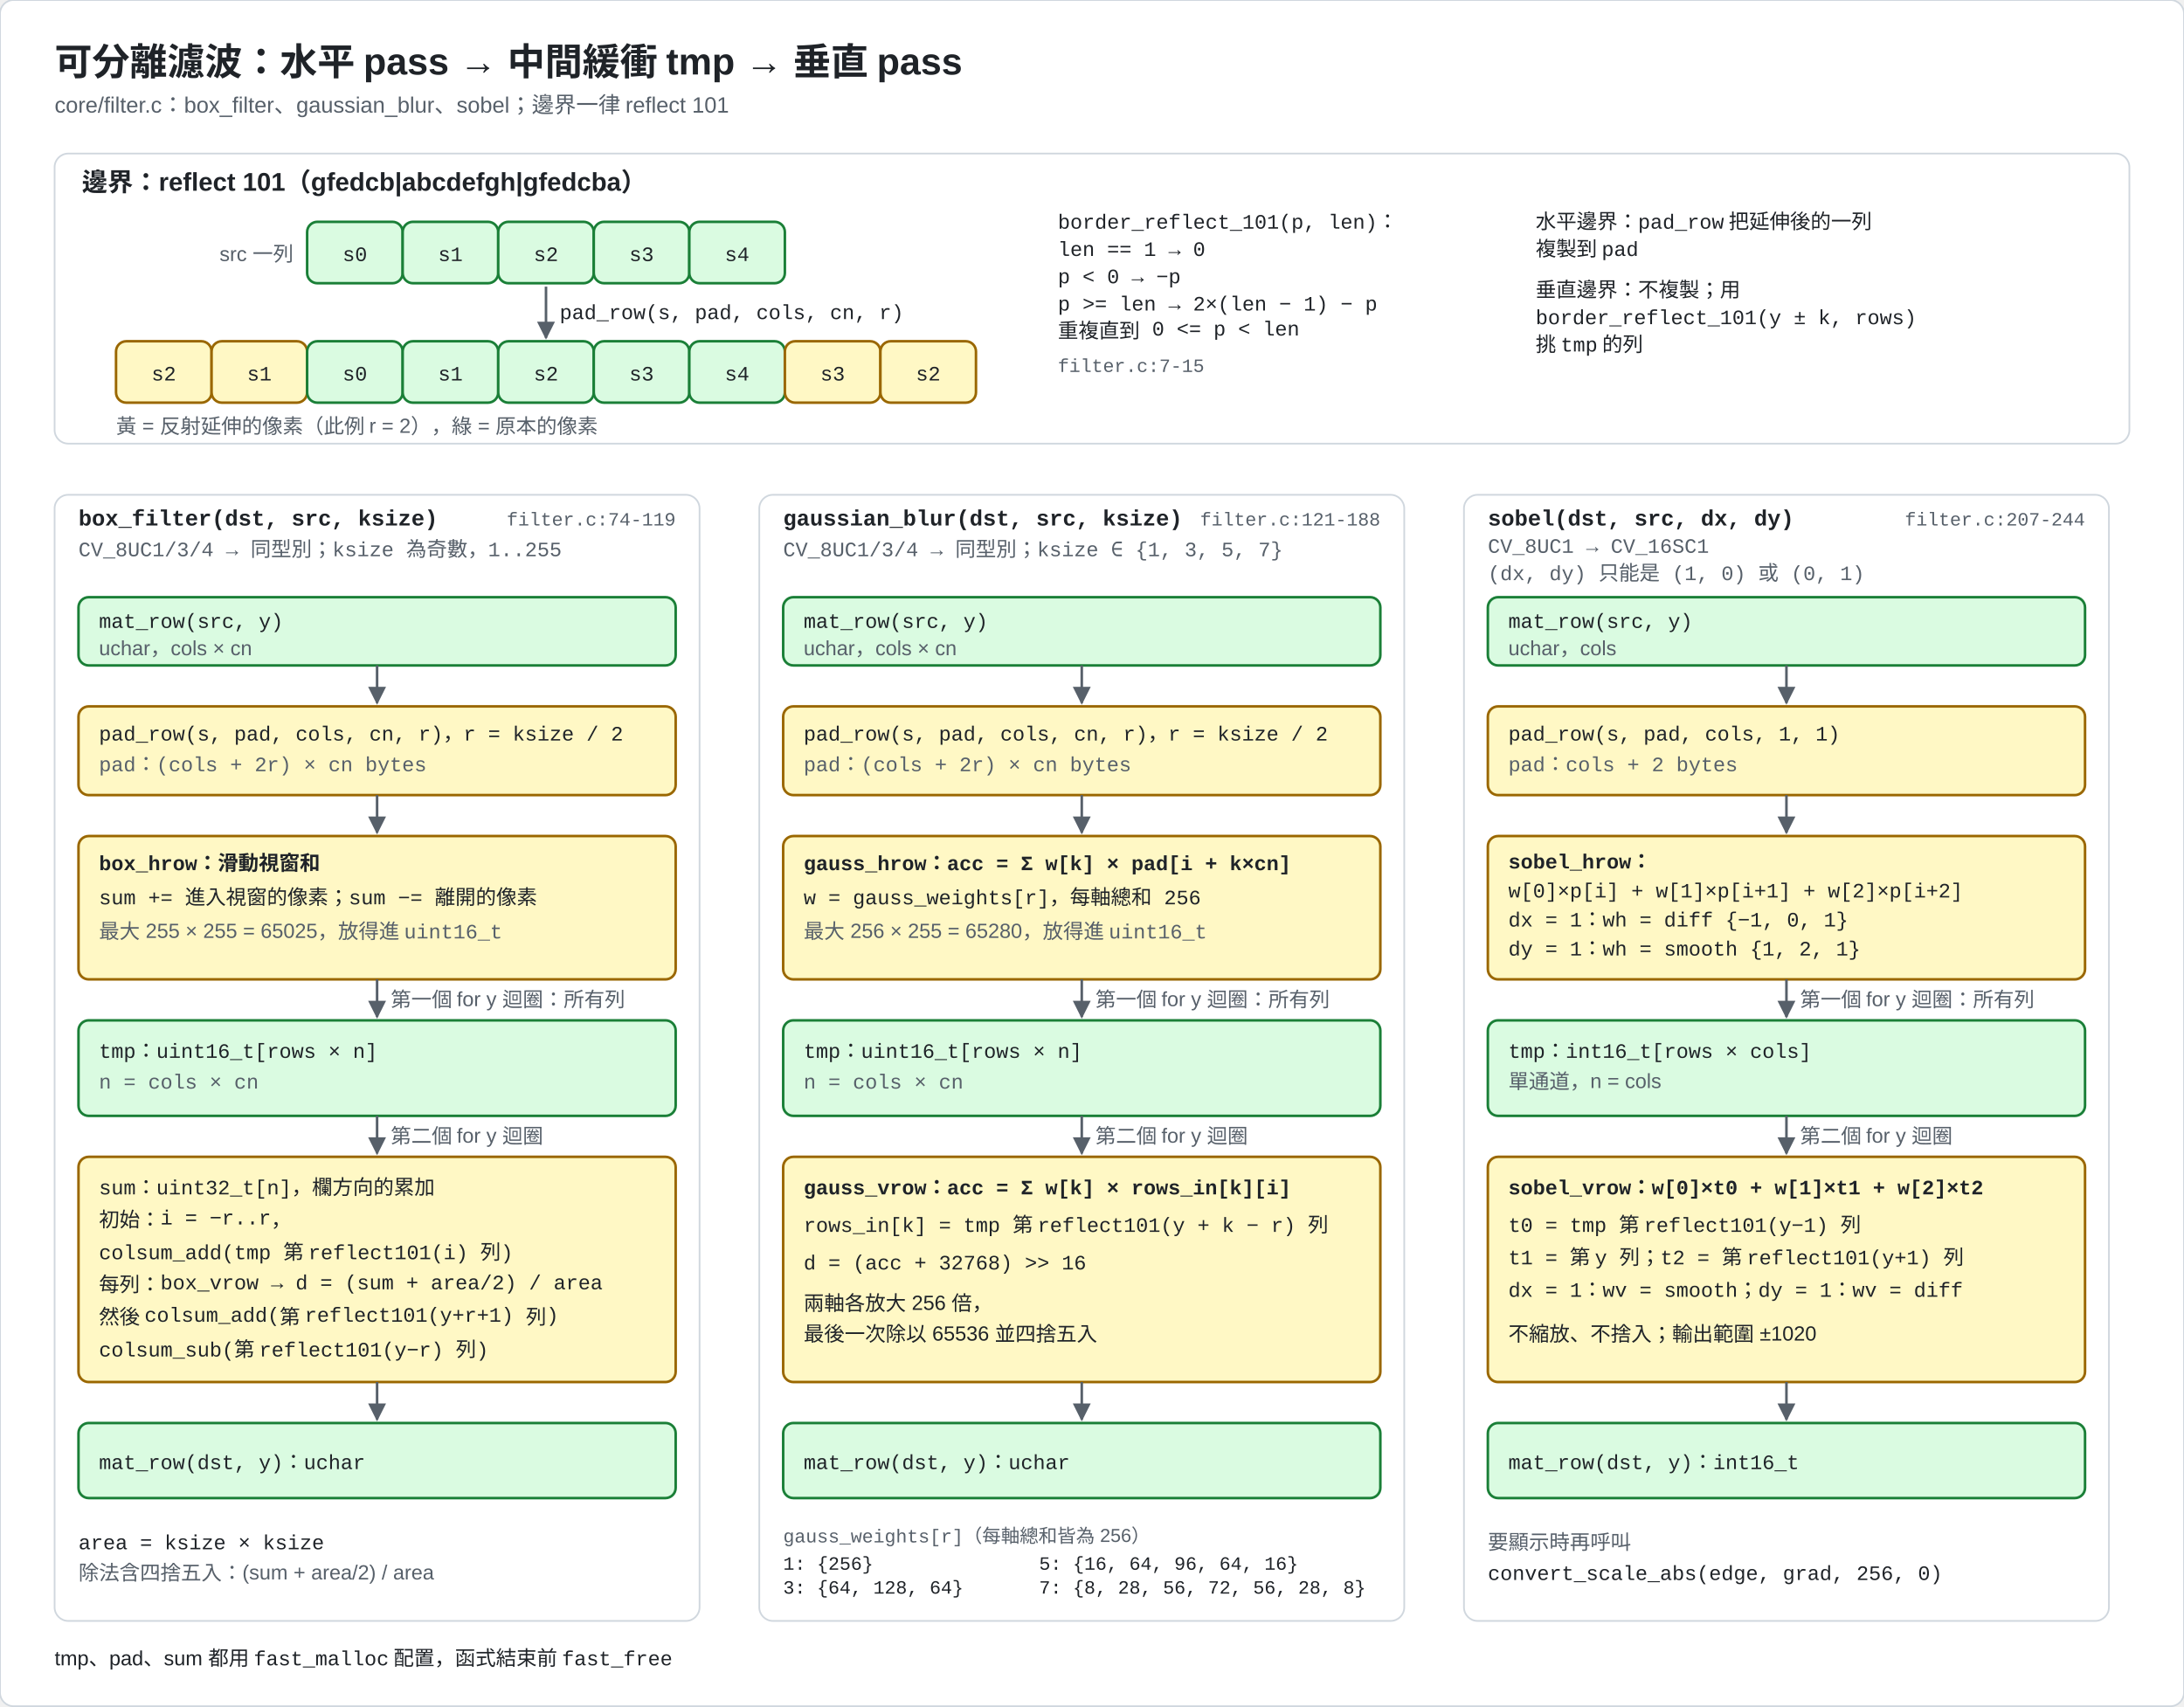
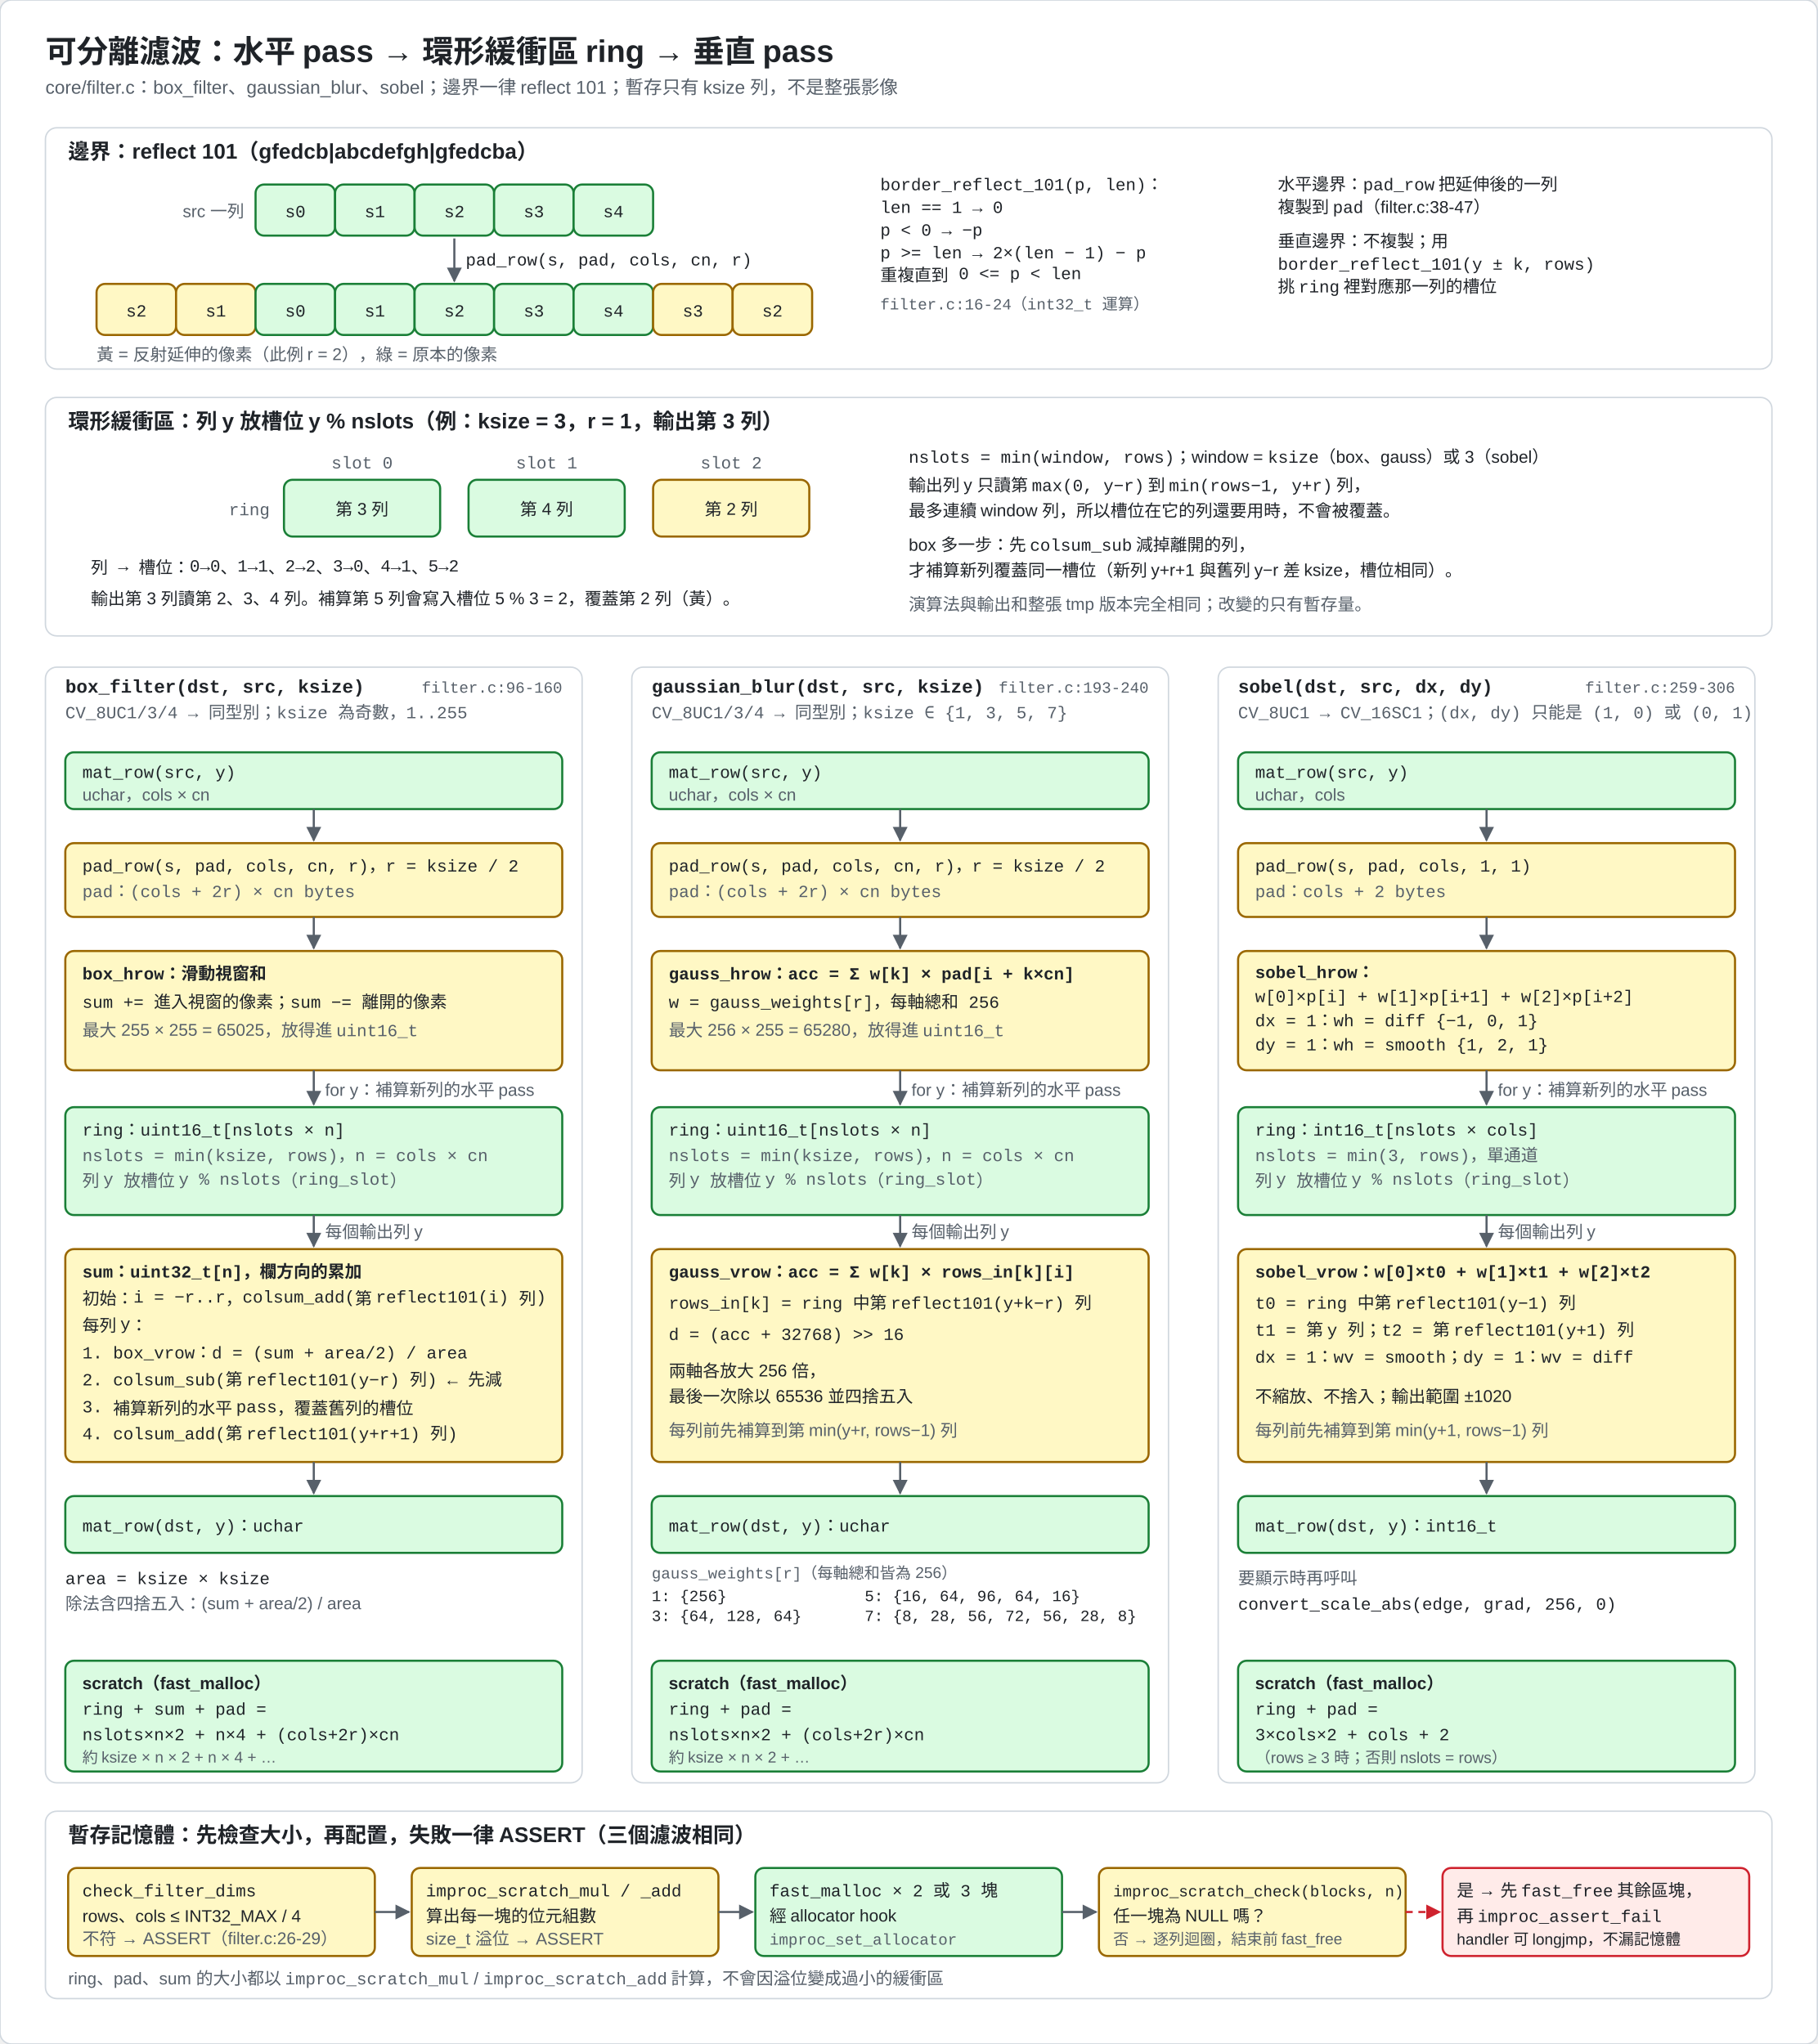
- <svg xmlns="http://www.w3.org/2000/svg" viewBox="0 0 1280 1000" width="1280" height="1000" role="img" aria-labelledby="t d">
+ <svg xmlns="http://www.w3.org/2000/svg" viewBox="0 0 1280 1440" width="1280" height="1440" role="img" aria-labelledby="t d">
  <defs>
    <style>
svg{font-family:"Segoe UI","Microsoft JhengHei","PingFang TC","Noto Sans TC","Helvetica Neue",Arial,sans-serif;font-size:13px}
text{fill:#1F2328}
.m{font-family:ui-monospace,SFMono-Regular,Consolas,"Liberation Mono",Menlo,monospace}
.s12{font-size:12px}.s11{font-size:11px}.h{font-size:15px;font-weight:700}.ttl{font-size:22px;font-weight:700}
.sub{font-size:13px;fill:#57606A}.sec{fill:#57606A}.red{fill:#CF222E}.b{font-weight:700}.mid{text-anchor:middle}.end{text-anchor:end}
.api{fill:#DDF4FF;stroke:#0969DA;stroke-width:1.5}
.data{fill:#DAFBE1;stroke:#1A7F37;stroke-width:1.5}
.kern{fill:#FFF8C5;stroke:#9A6700;stroke-width:1.5}
.exe{fill:#FBEFFF;stroke:#8250DF;stroke-width:1.5}
.ext{fill:#F6F8FA;stroke:#6E7781;stroke-width:1.5}
.err{fill:#FFEBE9;stroke:#CF222E;stroke-width:1.5}
.panel{fill:none;stroke:#D0D7DE;stroke-width:1}
.e{stroke:#57606A;stroke-width:1.5;fill:none}
</style>
    <marker id="arr" viewBox="0 0 10 10" refX="9" refY="5" markerWidth="7" markerHeight="7" orient="auto-start-reverse">
      <path d="M0,0 L10,5 L0,10 z" fill="#57606A" />
    </marker>
    <marker id="arr-red" viewBox="0 0 10 10" refX="9" refY="5" markerWidth="7" markerHeight="7" orient="auto-start-reverse">
      <path d="M0,0 L10,5 L0,10 z" fill="#CF222E" />
    </marker>
  </defs>
-   <rect x="0" y="0" width="1280" height="1000" rx="8" fill="#FFFFFF" stroke="#D0D7DE" />
-   <text x="32" y="44" class="ttl">可分離濾波：水平 pass → 中間緩衝 tmp → 垂直 pass</text>
-   <text x="32" y="66" class="sub">core/filter.c：box_filter、gaussian_blur、sobel；邊界一律 reflect 101</text>
+   <rect x="0" y="0" width="1280" height="1440" rx="8" fill="#FFFFFF" stroke="#D0D7DE" />
+   <text x="32" y="44" class="ttl">可分離濾波：水平 pass → 環形緩衝區 ring → 垂直 pass</text>
+   <text x="32" y="66" class="sub">core/filter.c：box_filter、gaussian_blur、sobel；邊界一律 reflect 101；暫存只有 ksize 列，不是整張影像</text>
  <rect x="32" y="90" width="1216" height="170" rx="8" class="panel" />
  <text x="48" y="112" class="h">邊界：reflect 101（gfedcb|abcdefgh|gfedcba）</text>
  <text x="172" y="153" class="s12 sec end">src 一列</text>
  <g class="m s12">
    <rect x="180" y="130" width="56" height="36" rx="6" class="data" />
    <text x="208" y="153" class="mid">s0</text>
    <rect x="236" y="130" width="56" height="36" rx="6" class="data" />
    <text x="264" y="153" class="mid">s1</text>
    <rect x="292" y="130" width="56" height="36" rx="6" class="data" />
    <text x="320" y="153" class="mid">s2</text>
    <rect x="348" y="130" width="56" height="36" rx="6" class="data" />
    <text x="376" y="153" class="mid">s3</text>
    <rect x="404" y="130" width="56" height="36" rx="6" class="data" />
    <text x="432" y="153" class="mid">s4</text>
    <rect x="68" y="200" width="56" height="36" rx="6" class="kern" />
    <text x="96" y="223" class="mid">s2</text>
    <rect x="124" y="200" width="56" height="36" rx="6" class="kern" />
    <text x="152" y="223" class="mid">s1</text>
    <rect x="180" y="200" width="56" height="36" rx="6" class="data" />
    <text x="208" y="223" class="mid">s0</text>
    <rect x="236" y="200" width="56" height="36" rx="6" class="data" />
    <text x="264" y="223" class="mid">s1</text>
    <rect x="292" y="200" width="56" height="36" rx="6" class="data" />
    <text x="320" y="223" class="mid">s2</text>
    <rect x="348" y="200" width="56" height="36" rx="6" class="data" />
    <text x="376" y="223" class="mid">s3</text>
    <rect x="404" y="200" width="56" height="36" rx="6" class="data" />
    <text x="432" y="223" class="mid">s4</text>
    <rect x="460" y="200" width="56" height="36" rx="6" class="kern" />
    <text x="488" y="223" class="mid">s3</text>
    <rect x="516" y="200" width="56" height="36" rx="6" class="kern" />
    <text x="544" y="223" class="mid">s2</text>
  </g>
  <path d="M320,168 L320,198" class="e" marker-end="url(#arr)" />
  <text x="328" y="187" class="m s12">pad_row(s, pad, cols, cn, r)</text>
  <text x="68" y="254" class="s12 sec">黃 = 反射延伸的像素（此例 r = 2），綠 = 原本的像素</text>
  <g class="m s12">
    <text x="620" y="134">border_reflect_101(p, len)：</text>
    <text x="620" y="150">  len == 1 → 0</text>
    <text x="620" y="166">  p &lt; 0 → −p</text>
    <text x="620" y="182">  p &gt;= len → 2×(len − 1) − p</text>
    <text x="620" y="198">  重複直到 0 &lt;= p &lt; len</text>
-     <text x="620" y="218" class="s11 sec">filter.c:7-15</text>
+     <text x="620" y="218" class="s11 sec">filter.c:16-24（int32_t 運算）</text>
  </g>
  <g class="s12">
    <text x="900" y="134">水平邊界：<tspan class="m">pad_row</tspan> 把延伸後的一列</text>
-     <text x="900" y="150">複製到 <tspan class="m">pad</tspan>
-     </text>
+     <text x="900" y="150">複製到 <tspan class="m">pad</tspan>（filter.c:38-47）</text>
    <text x="900" y="174">垂直邊界：不複製；用</text>
    <text x="900" y="190" class="m">border_reflect_101(y ± k, rows)</text>
-     <text x="900" y="206">挑 <tspan class="m">tmp</tspan> 的列</text>
-   </g>
-   <rect x="32" y="290" width="378" height="660" rx="8" class="panel" />
-   <rect x="445" y="290" width="378" height="660" rx="8" class="panel" />
-   <rect x="858" y="290" width="378" height="660" rx="8" class="panel" />
-   <text x="46" y="308" class="m b">box_filter(dst, src, ksize)</text>
-   <text x="396" y="308" class="m s11 sec end">filter.c:74-119</text>
-   <text x="46" y="326" class="m s12 sec">CV_8UC1/3/4 → 同型別；ksize 為奇數，1..255</text>
-   <rect x="46" y="350" width="350" height="40" rx="6" class="data" />
-   <text x="58" y="368" class="m s12">mat_row(src, y)</text>
-   <text x="58" y="384" class="s12 sec">uchar，cols × cn</text>
-   <path d="M221,390 L221,412" class="e" marker-end="url(#arr)" />
-   <rect x="46" y="414" width="350" height="52" rx="6" class="kern" />
-   <text x="58" y="434" class="m s12">pad_row(s, pad, cols, cn, r)，r = ksize / 2</text>
-   <text x="58" y="452" class="m s12 sec">pad：(cols + 2r) × cn bytes</text>
-   <path d="M221,466 L221,488" class="e" marker-end="url(#arr)" />
-   <rect x="46" y="490" width="350" height="84" rx="6" class="kern" />
-   <text x="58" y="510" class="m s12 b">box_hrow：滑動視窗和</text>
-   <text x="58" y="530" class="m s12">sum += 進入視窗的像素；sum −= 離開的像素</text>
-   <text x="58" y="550" class="s12 sec">最大 255 × 255 = 65025，放得進 <tspan class="m">uint16_t</tspan>
+     <text x="900" y="206">挑 <tspan class="m">ring</tspan> 裡對應那一列的槽位</text>
+   </g>
+   <rect x="32" y="280" width="1216" height="168" rx="8" class="panel" />
+   <text x="48" y="302" class="h">環形緩衝區：列 y 放槽位 y % nslots（例：ksize = 3，r = 1，輸出第 3 列）</text>
+   <g class="m s12 mid">
+     <text x="255" y="330" class="sec">slot 0</text>
+     <text x="385" y="330" class="sec">slot 1</text>
+     <text x="515" y="330" class="sec">slot 2</text>
+   </g>
+   <rect x="200" y="338" width="110" height="40" rx="6" class="data" />
+   <rect x="330" y="338" width="110" height="40" rx="6" class="data" />
+   <rect x="460" y="338" width="110" height="40" rx="6" class="kern" />
+   <g class="s12 mid">
+     <text x="255" y="363">第 3 列</text>
+     <text x="385" y="363">第 4 列</text>
+     <text x="515" y="363">第 2 列</text>
+   </g>
+   <text x="190" y="363" class="m s12 sec end">ring</text>
+   <text x="64" y="404" class="m s12">列 → 槽位：0→0、1→1、2→2、3→0、4→1、5→2</text>
+   <text x="64" y="426" class="s12">輸出第 3 列讀第 2、3、4 列。補算第 5 列會寫入槽位 5 % 3 = 2，覆蓋第 2 列（黃）。</text>
+   <g class="s12">
+     <text x="640" y="326">
+       <tspan class="m">nslots = min(window, rows)</tspan>；window = <tspan class="m">ksize</tspan>（box、gauss）或 3（sobel）</text>
+     <text x="640" y="346">輸出列 y 只讀第 <tspan class="m">max(0, y−r)</tspan> 到 <tspan class="m">min(rows−1, y+r)</tspan> 列，</text>
+     <text x="640" y="364">最多連續 window 列，所以槽位在它的列還要用時，不會被覆蓋。</text>
+     <text x="640" y="388">box 多一步：先 <tspan class="m">colsum_sub</tspan> 減掉離開的列，</text>
+     <text x="640" y="406">才補算新列覆蓋同一槽位（新列 y+r+1 與舊列 y−r 差 ksize，槽位相同）。</text>
+     <text x="640" y="430" class="sec">演算法與輸出和整張 tmp 版本完全相同；改變的只有暫存量。</text>
+   </g>
+   <rect x="32" y="470" width="378" height="786" rx="8" class="panel" />
+   <rect x="445" y="470" width="378" height="786" rx="8" class="panel" />
+   <rect x="858" y="470" width="378" height="786" rx="8" class="panel" />
+   <text x="46" y="488" class="m b">box_filter(dst, src, ksize)</text>
+   <text x="396" y="488" class="m s11 sec end">filter.c:96-160</text>
+   <text x="46" y="506" class="m s12 sec">CV_8UC1/3/4 → 同型別；ksize 為奇數，1..255</text>
+   <rect x="46" y="530" width="350" height="40" rx="6" class="data" />
+   <text x="58" y="548" class="m s12">mat_row(src, y)</text>
+   <text x="58" y="564" class="s12 sec">uchar，cols × cn</text>
+   <path d="M221,570 L221,592" class="e" marker-end="url(#arr)" />
+   <rect x="46" y="594" width="350" height="52" rx="6" class="kern" />
+   <text x="58" y="614" class="m s12">pad_row(s, pad, cols, cn, r)，r = ksize / 2</text>
+   <text x="58" y="632" class="m s12 sec">pad：(cols + 2r) × cn bytes</text>
+   <path d="M221,646 L221,668" class="e" marker-end="url(#arr)" />
+   <rect x="46" y="670" width="350" height="84" rx="6" class="kern" />
+   <text x="58" y="690" class="m s12 b">box_hrow：滑動視窗和</text>
+   <text x="58" y="710" class="m s12">sum += 進入視窗的像素；sum −= 離開的像素</text>
+   <text x="58" y="730" class="s12 sec">最大 255 × 255 = 65025，放得進 <tspan class="m">uint16_t</tspan>
  </text>
-   <path d="M221,574 L221,596" class="e" marker-end="url(#arr)" />
-   <text x="229" y="590" class="s12 sec">第一個 for y 迴圈：所有列</text>
-   <rect x="46" y="598" width="350" height="56" rx="6" class="data" />
-   <text x="58" y="620" class="m s12">tmp：uint16_t[rows × n]</text>
-   <text x="58" y="638" class="m s12 sec">n = cols × cn</text>
-   <path d="M221,654 L221,676" class="e" marker-end="url(#arr)" />
-   <text x="229" y="670" class="s12 sec">第二個 for y 迴圈</text>
-   <rect x="46" y="678" width="350" height="132" rx="6" class="kern" />
-   <g class="m s12">
-     <text x="58" y="700">sum：uint32_t[n]，欄方向的累加</text>
-     <text x="58" y="719">初始：i = −r..r，</text>
-     <text x="58" y="738">  colsum_add(tmp 第 reflect101(i) 列)</text>
-     <text x="58" y="757">每列：box_vrow → d = (sum + area/2) / area</text>
-     <text x="58" y="776">然後 colsum_add(第 reflect101(y+r+1) 列)</text>
-     <text x="58" y="795">      colsum_sub(第 reflect101(y−r) 列)</text>
-   </g>
-   <path d="M221,810 L221,832" class="e" marker-end="url(#arr)" />
-   <rect x="46" y="834" width="350" height="44" rx="6" class="data" />
-   <text x="58" y="861" class="m s12">mat_row(dst, y)：uchar</text>
-   <text x="46" y="908" class="m s12">area = ksize × ksize</text>
-   <text x="46" y="926" class="s12 sec">除法含四捨五入：(sum + area/2) / area</text>
-   <text x="459" y="308" class="m b">gaussian_blur(dst, src, ksize)</text>
-   <text x="809" y="308" class="m s11 sec end">filter.c:121-188</text>
-   <text x="459" y="326" class="m s12 sec">CV_8UC1/3/4 → 同型別；ksize ∈ {1, 3, 5, 7}</text>
-   <rect x="459" y="350" width="350" height="40" rx="6" class="data" />
-   <text x="471" y="368" class="m s12">mat_row(src, y)</text>
-   <text x="471" y="384" class="s12 sec">uchar，cols × cn</text>
-   <path d="M634,390 L634,412" class="e" marker-end="url(#arr)" />
-   <rect x="459" y="414" width="350" height="52" rx="6" class="kern" />
-   <text x="471" y="434" class="m s12">pad_row(s, pad, cols, cn, r)，r = ksize / 2</text>
-   <text x="471" y="452" class="m s12 sec">pad：(cols + 2r) × cn bytes</text>
-   <path d="M634,466 L634,488" class="e" marker-end="url(#arr)" />
-   <rect x="459" y="490" width="350" height="84" rx="6" class="kern" />
-   <text x="471" y="510" class="m s12 b">gauss_hrow：acc = Σ w[k] × pad[i + k×cn]</text>
-   <text x="471" y="530" class="m s12">w = gauss_weights[r]，每軸總和 256</text>
-   <text x="471" y="550" class="s12 sec">最大 256 × 255 = 65280，放得進 <tspan class="m">uint16_t</tspan>
+   <path d="M221,754 L221,778" class="e" marker-end="url(#arr)" />
+   <text x="229" y="772" class="s12 sec">for y：補算新列的水平 pass</text>
+   <rect x="46" y="780" width="350" height="76" rx="6" class="data" />
+   <text x="58" y="800" class="m s12">ring：uint16_t[nslots × n]</text>
+   <text x="58" y="818" class="m s12 sec">nslots = min(ksize, rows)，n = cols × cn</text>
+   <text x="58" y="836" class="m s12 sec">列 y 放槽位 y % nslots（ring_slot）</text>
+   <path d="M221,856 L221,878" class="e" marker-end="url(#arr)" />
+   <text x="229" y="872" class="s12 sec">每個輸出列 y</text>
+   <rect x="46" y="880" width="350" height="150" rx="6" class="kern" />
+   <text x="58" y="900" class="m s12 b">sum：uint32_t[n]，欄方向的累加</text>
+   <text x="58" y="919" class="m s12">初始：i = −r..r，colsum_add(第 reflect101(i) 列)</text>
+   <text x="58" y="938" class="m s12">每列 y：</text>
+   <text x="58" y="957" class="m s12">1. box_vrow：d = (sum + area/2) / area</text>
+   <text x="58" y="976" class="m s12">2. colsum_sub(第 reflect101(y−r) 列)  ← 先減</text>
+   <text x="58" y="995" class="m s12">3. 補算新列的水平 pass，覆蓋舊列的槽位</text>
+   <text x="58" y="1014" class="m s12">4. colsum_add(第 reflect101(y+r+1) 列)</text>
+   <path d="M221,1030 L221,1052" class="e" marker-end="url(#arr)" />
+   <rect x="46" y="1054" width="350" height="40" rx="6" class="data" />
+   <text x="58" y="1079" class="m s12">mat_row(dst, y)：uchar</text>
+   <rect x="46" y="1170" width="350" height="78" rx="6" class="data" />
+   <text x="58" y="1190" class="s12 b">scratch（fast_malloc）</text>
+   <text x="58" y="1208" class="m s12">ring + sum + pad =</text>
+   <text x="58" y="1226" class="m s12">nslots×n×2 + n×4 + (cols+2r)×cn</text>
+   <text x="58" y="1242" class="s11 sec">約 ksize × n × 2 + n × 4 + …</text>
+   <text x="46" y="1116" class="m s12">area = ksize × ksize</text>
+   <text x="46" y="1134" class="s12 sec">除法含四捨五入：(sum + area/2) / area</text>
+   <text x="459" y="488" class="m b">gaussian_blur(dst, src, ksize)</text>
+   <text x="809" y="488" class="m s11 sec end">filter.c:193-240</text>
+   <text x="459" y="506" class="m s12 sec">CV_8UC1/3/4 → 同型別；ksize ∈ {1, 3, 5, 7}</text>
+   <rect x="459" y="530" width="350" height="40" rx="6" class="data" />
+   <text x="471" y="548" class="m s12">mat_row(src, y)</text>
+   <text x="471" y="564" class="s12 sec">uchar，cols × cn</text>
+   <path d="M634,570 L634,592" class="e" marker-end="url(#arr)" />
+   <rect x="459" y="594" width="350" height="52" rx="6" class="kern" />
+   <text x="471" y="614" class="m s12">pad_row(s, pad, cols, cn, r)，r = ksize / 2</text>
+   <text x="471" y="632" class="m s12 sec">pad：(cols + 2r) × cn bytes</text>
+   <path d="M634,646 L634,668" class="e" marker-end="url(#arr)" />
+   <rect x="459" y="670" width="350" height="84" rx="6" class="kern" />
+   <text x="471" y="690" class="m s12 b">gauss_hrow：acc = Σ w[k] × pad[i + k×cn]</text>
+   <text x="471" y="710" class="m s12">w = gauss_weights[r]，每軸總和 256</text>
+   <text x="471" y="730" class="s12 sec">最大 256 × 255 = 65280，放得進 <tspan class="m">uint16_t</tspan>
  </text>
-   <path d="M634,574 L634,596" class="e" marker-end="url(#arr)" />
-   <text x="642" y="590" class="s12 sec">第一個 for y 迴圈：所有列</text>
-   <rect x="459" y="598" width="350" height="56" rx="6" class="data" />
-   <text x="471" y="620" class="m s12">tmp：uint16_t[rows × n]</text>
-   <text x="471" y="638" class="m s12 sec">n = cols × cn</text>
-   <path d="M634,654 L634,676" class="e" marker-end="url(#arr)" />
-   <text x="642" y="670" class="s12 sec">第二個 for y 迴圈</text>
-   <rect x="459" y="678" width="350" height="132" rx="6" class="kern" />
-   <g class="m s12">
-     <text x="471" y="700" class="b">gauss_vrow：acc = Σ w[k] × rows_in[k][i]</text>
-     <text x="471" y="722">rows_in[k] = tmp 第 reflect101(y + k − r) 列</text>
-     <text x="471" y="744">d = (acc + 32768) &gt;&gt; 16</text>
-   </g>
-   <text x="471" y="768" class="s12">兩軸各放大 256 倍，</text>
-   <text x="471" y="786" class="s12">最後一次除以 65536 並四捨五入</text>
-   <path d="M634,810 L634,832" class="e" marker-end="url(#arr)" />
-   <rect x="459" y="834" width="350" height="44" rx="6" class="data" />
-   <text x="471" y="861" class="m s12">mat_row(dst, y)：uchar</text>
-   <text x="459" y="904" class="s11 sec">
+   <path d="M634,754 L634,778" class="e" marker-end="url(#arr)" />
+   <text x="642" y="772" class="s12 sec">for y：補算新列的水平 pass</text>
+   <rect x="459" y="780" width="350" height="76" rx="6" class="data" />
+   <text x="471" y="800" class="m s12">ring：uint16_t[nslots × n]</text>
+   <text x="471" y="818" class="m s12 sec">nslots = min(ksize, rows)，n = cols × cn</text>
+   <text x="471" y="836" class="m s12 sec">列 y 放槽位 y % nslots（ring_slot）</text>
+   <path d="M634,856 L634,878" class="e" marker-end="url(#arr)" />
+   <text x="642" y="872" class="s12 sec">每個輸出列 y</text>
+   <rect x="459" y="880" width="350" height="150" rx="6" class="kern" />
+   <text x="471" y="900" class="m s12 b">gauss_vrow：acc = Σ w[k] × rows_in[k][i]</text>
+   <text x="471" y="922" class="m s12">rows_in[k] = ring 中第 reflect101(y+k−r) 列</text>
+   <text x="471" y="944" class="m s12">d = (acc + 32768) &gt;&gt; 16</text>
+   <text x="471" y="970" class="s12">兩軸各放大 256 倍，</text>
+   <text x="471" y="988" class="s12">最後一次除以 65536 並四捨五入</text>
+   <text x="471" y="1012" class="s12 sec">每列前先補算到第 min(y+r, rows−1) 列</text>
+   <path d="M634,1030 L634,1052" class="e" marker-end="url(#arr)" />
+   <rect x="459" y="1054" width="350" height="40" rx="6" class="data" />
+   <text x="471" y="1079" class="m s12">mat_row(dst, y)：uchar</text>
+   <rect x="459" y="1170" width="350" height="78" rx="6" class="data" />
+   <text x="471" y="1190" class="s12 b">scratch（fast_malloc）</text>
+   <text x="471" y="1208" class="m s12">ring + pad =</text>
+   <text x="471" y="1226" class="m s12">nslots×n×2 + (cols+2r)×cn</text>
+   <text x="471" y="1242" class="s11 sec">約 ksize × n × 2 + …</text>
+   <text x="459" y="1112" class="s11 sec">
    <tspan class="m">gauss_weights[r]</tspan>（每軸總和皆為 256）</text>
  <g class="m s11">
-     <text x="459" y="920">1: {256}</text>
-     <text x="459" y="934">3: {64, 128, 64}</text>
-     <text x="609" y="920">5: {16, 64, 96, 64, 16}</text>
-     <text x="609" y="934">7: {8, 28, 56, 72, 56, 28, 8}</text>
-   </g>
-   <text x="872" y="308" class="m b">sobel(dst, src, dx, dy)</text>
-   <text x="1222" y="308" class="m s11 sec end">filter.c:207-244</text>
-   <text x="872" y="324" class="m s12 sec">CV_8UC1 → CV_16SC1</text>
-   <text x="872" y="340" class="m s12 sec">(dx, dy) 只能是 (1, 0) 或 (0, 1)</text>
-   <rect x="872" y="350" width="350" height="40" rx="6" class="data" />
-   <text x="884" y="368" class="m s12">mat_row(src, y)</text>
-   <text x="884" y="384" class="s12 sec">uchar，cols</text>
-   <path d="M1047,390 L1047,412" class="e" marker-end="url(#arr)" />
-   <rect x="872" y="414" width="350" height="52" rx="6" class="kern" />
-   <text x="884" y="434" class="m s12">pad_row(s, pad, cols, 1, 1)</text>
-   <text x="884" y="452" class="m s12 sec">pad：cols + 2 bytes</text>
-   <path d="M1047,466 L1047,488" class="e" marker-end="url(#arr)" />
-   <rect x="872" y="490" width="350" height="84" rx="6" class="kern" />
-   <g class="m s12">
-     <text x="884" y="509" class="b">sobel_hrow：</text>
-     <text x="884" y="526">w[0]×p[i] + w[1]×p[i+1] + w[2]×p[i+2]</text>
-     <text x="884" y="543">dx = 1：wh = diff {−1, 0, 1}</text>
-     <text x="884" y="560">dy = 1：wh = smooth {1, 2, 1}</text>
-   </g>
-   <path d="M1047,574 L1047,596" class="e" marker-end="url(#arr)" />
-   <text x="1055" y="590" class="s12 sec">第一個 for y 迴圈：所有列</text>
-   <rect x="872" y="598" width="350" height="56" rx="6" class="data" />
-   <text x="884" y="620" class="m s12">tmp：int16_t[rows × cols]</text>
-   <text x="884" y="638" class="s12 sec">單通道，n = cols</text>
-   <path d="M1047,654 L1047,676" class="e" marker-end="url(#arr)" />
-   <text x="1055" y="670" class="s12 sec">第二個 for y 迴圈</text>
-   <rect x="872" y="678" width="350" height="132" rx="6" class="kern" />
-   <g class="m s12">
-     <text x="884" y="700" class="b">sobel_vrow：w[0]×t0 + w[1]×t1 + w[2]×t2</text>
-     <text x="884" y="722">t0 = tmp 第 reflect101(y−1) 列</text>
-     <text x="884" y="741">t1 = 第 y 列；t2 = 第 reflect101(y+1) 列</text>
-     <text x="884" y="760">dx = 1：wv = smooth；dy = 1：wv = diff</text>
-   </g>
-   <text x="884" y="786" class="s12">不縮放、不捨入；輸出範圍 ±1020</text>
-   <path d="M1047,810 L1047,832" class="e" marker-end="url(#arr)" />
-   <rect x="872" y="834" width="350" height="44" rx="6" class="data" />
-   <text x="884" y="861" class="m s12">mat_row(dst, y)：int16_t</text>
-   <text x="872" y="908" class="s12 sec">要顯示時再呼叫</text>
-   <text x="872" y="926" class="m s12">convert_scale_abs(edge, grad, 256, 0)</text>
-   <text x="32" y="976" class="s12">tmp、pad、sum 都用 <tspan class="m">fast_malloc</tspan> 配置，函式結束前 <tspan class="m">fast_free</tspan>
+     <text x="459" y="1128">1: {256}</text>
+     <text x="459" y="1142">3: {64, 128, 64}</text>
+     <text x="609" y="1128">5: {16, 64, 96, 64, 16}</text>
+     <text x="609" y="1142">7: {8, 28, 56, 72, 56, 28, 8}</text>
+   </g>
+   <text x="872" y="488" class="m b">sobel(dst, src, dx, dy)</text>
+   <text x="1222" y="488" class="m s11 sec end">filter.c:259-306</text>
+   <text x="872" y="506" class="m s12 sec">CV_8UC1 → CV_16SC1；(dx, dy) 只能是 (1, 0) 或 (0, 1)</text>
+   <rect x="872" y="530" width="350" height="40" rx="6" class="data" />
+   <text x="884" y="548" class="m s12">mat_row(src, y)</text>
+   <text x="884" y="564" class="s12 sec">uchar，cols</text>
+   <path d="M1047,570 L1047,592" class="e" marker-end="url(#arr)" />
+   <rect x="872" y="594" width="350" height="52" rx="6" class="kern" />
+   <text x="884" y="614" class="m s12">pad_row(s, pad, cols, 1, 1)</text>
+   <text x="884" y="632" class="m s12 sec">pad：cols + 2 bytes</text>
+   <path d="M1047,646 L1047,668" class="e" marker-end="url(#arr)" />
+   <rect x="872" y="670" width="350" height="84" rx="6" class="kern" />
+   <text x="884" y="689" class="m s12 b">sobel_hrow：</text>
+   <text x="884" y="706" class="m s12">w[0]×p[i] + w[1]×p[i+1] + w[2]×p[i+2]</text>
+   <text x="884" y="723" class="m s12">dx = 1：wh = diff {−1, 0, 1}</text>
+   <text x="884" y="740" class="m s12">dy = 1：wh = smooth {1, 2, 1}</text>
+   <path d="M1047,754 L1047,778" class="e" marker-end="url(#arr)" />
+   <text x="1055" y="772" class="s12 sec">for y：補算新列的水平 pass</text>
+   <rect x="872" y="780" width="350" height="76" rx="6" class="data" />
+   <text x="884" y="800" class="m s12">ring：int16_t[nslots × cols]</text>
+   <text x="884" y="818" class="m s12 sec">nslots = min(3, rows)，單通道</text>
+   <text x="884" y="836" class="m s12 sec">列 y 放槽位 y % nslots（ring_slot）</text>
+   <path d="M1047,856 L1047,878" class="e" marker-end="url(#arr)" />
+   <text x="1055" y="872" class="s12 sec">每個輸出列 y</text>
+   <rect x="872" y="880" width="350" height="150" rx="6" class="kern" />
+   <text x="884" y="900" class="m s12 b">sobel_vrow：w[0]×t0 + w[1]×t1 + w[2]×t2</text>
+   <text x="884" y="922" class="m s12">t0 = ring 中第 reflect101(y−1) 列</text>
+   <text x="884" y="941" class="m s12">t1 = 第 y 列；t2 = 第 reflect101(y+1) 列</text>
+   <text x="884" y="960" class="m s12">dx = 1：wv = smooth；dy = 1：wv = diff</text>
+   <text x="884" y="988" class="s12">不縮放、不捨入；輸出範圍 ±1020</text>
+   <text x="884" y="1012" class="s12 sec">每列前先補算到第 min(y+1, rows−1) 列</text>
+   <path d="M1047,1030 L1047,1052" class="e" marker-end="url(#arr)" />
+   <rect x="872" y="1054" width="350" height="40" rx="6" class="data" />
+   <text x="884" y="1079" class="m s12">mat_row(dst, y)：int16_t</text>
+   <rect x="872" y="1170" width="350" height="78" rx="6" class="data" />
+   <text x="884" y="1190" class="s12 b">scratch（fast_malloc）</text>
+   <text x="884" y="1208" class="m s12">ring + pad =</text>
+   <text x="884" y="1226" class="m s12">3×cols×2 + cols + 2</text>
+   <text x="884" y="1242" class="s11 sec">（rows ≥ 3 時；否則 nslots = rows）</text>
+   <text x="872" y="1116" class="s12 sec">要顯示時再呼叫</text>
+   <text x="872" y="1134" class="m s12">convert_scale_abs(edge, grad, 256, 0)</text>
+   <rect x="32" y="1276" width="1216" height="132" rx="8" class="panel" />
+   <text x="48" y="1298" class="h">暫存記憶體：先檢查大小，再配置，失敗一律 ASSERT（三個濾波相同）</text>
+   <rect x="48" y="1316" width="216" height="62" rx="6" class="kern" />
+   <text x="58" y="1336" class="m s12">check_filter_dims</text>
+   <text x="58" y="1354" class="s12">rows、cols ≤ INT32_MAX / 4</text>
+   <text x="58" y="1370" class="s12 sec">不符 → ASSERT（filter.c:26-29）</text>
+   <rect x="290" y="1316" width="216" height="62" rx="6" class="kern" />
+   <text x="300" y="1336" class="m s12">improc_scratch_mul / _add</text>
+   <text x="300" y="1354" class="s12">算出每一塊的位元組數</text>
+   <text x="300" y="1370" class="s12 sec">size_t 溢位 → ASSERT</text>
+   <rect x="532" y="1316" width="216" height="62" rx="6" class="data" />
+   <text x="542" y="1336" class="m s12">fast_malloc × 2 或 3 塊</text>
+   <text x="542" y="1354" class="s12">經 allocator hook</text>
+   <text x="542" y="1370" class="m s11 sec">improc_set_allocator</text>
+   <rect x="774" y="1316" width="216" height="62" rx="6" class="kern" />
+   <text x="784" y="1336" class="m s11">improc_scratch_check(blocks, n)</text>
+   <text x="784" y="1354" class="s12">任一塊為 NULL 嗎？</text>
+   <text x="784" y="1370" class="s11 sec">否 → 逐列迴圈，結束前 fast_free</text>
+   <rect x="1016" y="1316" width="216" height="62" rx="6" class="err" />
+   <text x="1026" y="1336" class="s12">是 → 先 <tspan class="m">fast_free</tspan> 其餘區塊，</text>
+   <text x="1026" y="1354" class="s12">再 <tspan class="m">improc_assert_fail</tspan>
  </text>
+   <text x="1026" y="1370" class="s11">handler 可 longjmp，不漏記憶體</text>
+   <path d="M264,1347 L288,1347" class="e" marker-end="url(#arr)" />
+   <path d="M506,1347 L530,1347" class="e" marker-end="url(#arr)" />
+   <path d="M748,1347 L772,1347" class="e" marker-end="url(#arr)" />
+   <path d="M990,1347 L1014,1347" class="e" style="stroke:#CF222E;stroke-dasharray:5 4" marker-end="url(#arr-red)" />
+   <text x="48" y="1398" class="s12 sec">ring、pad、sum 的大小都以 <tspan class="m">improc_scratch_mul</tspan> / <tspan class="m">improc_scratch_add</tspan> 計算，不會因溢位變成過小的緩衝區</text>
</svg>
